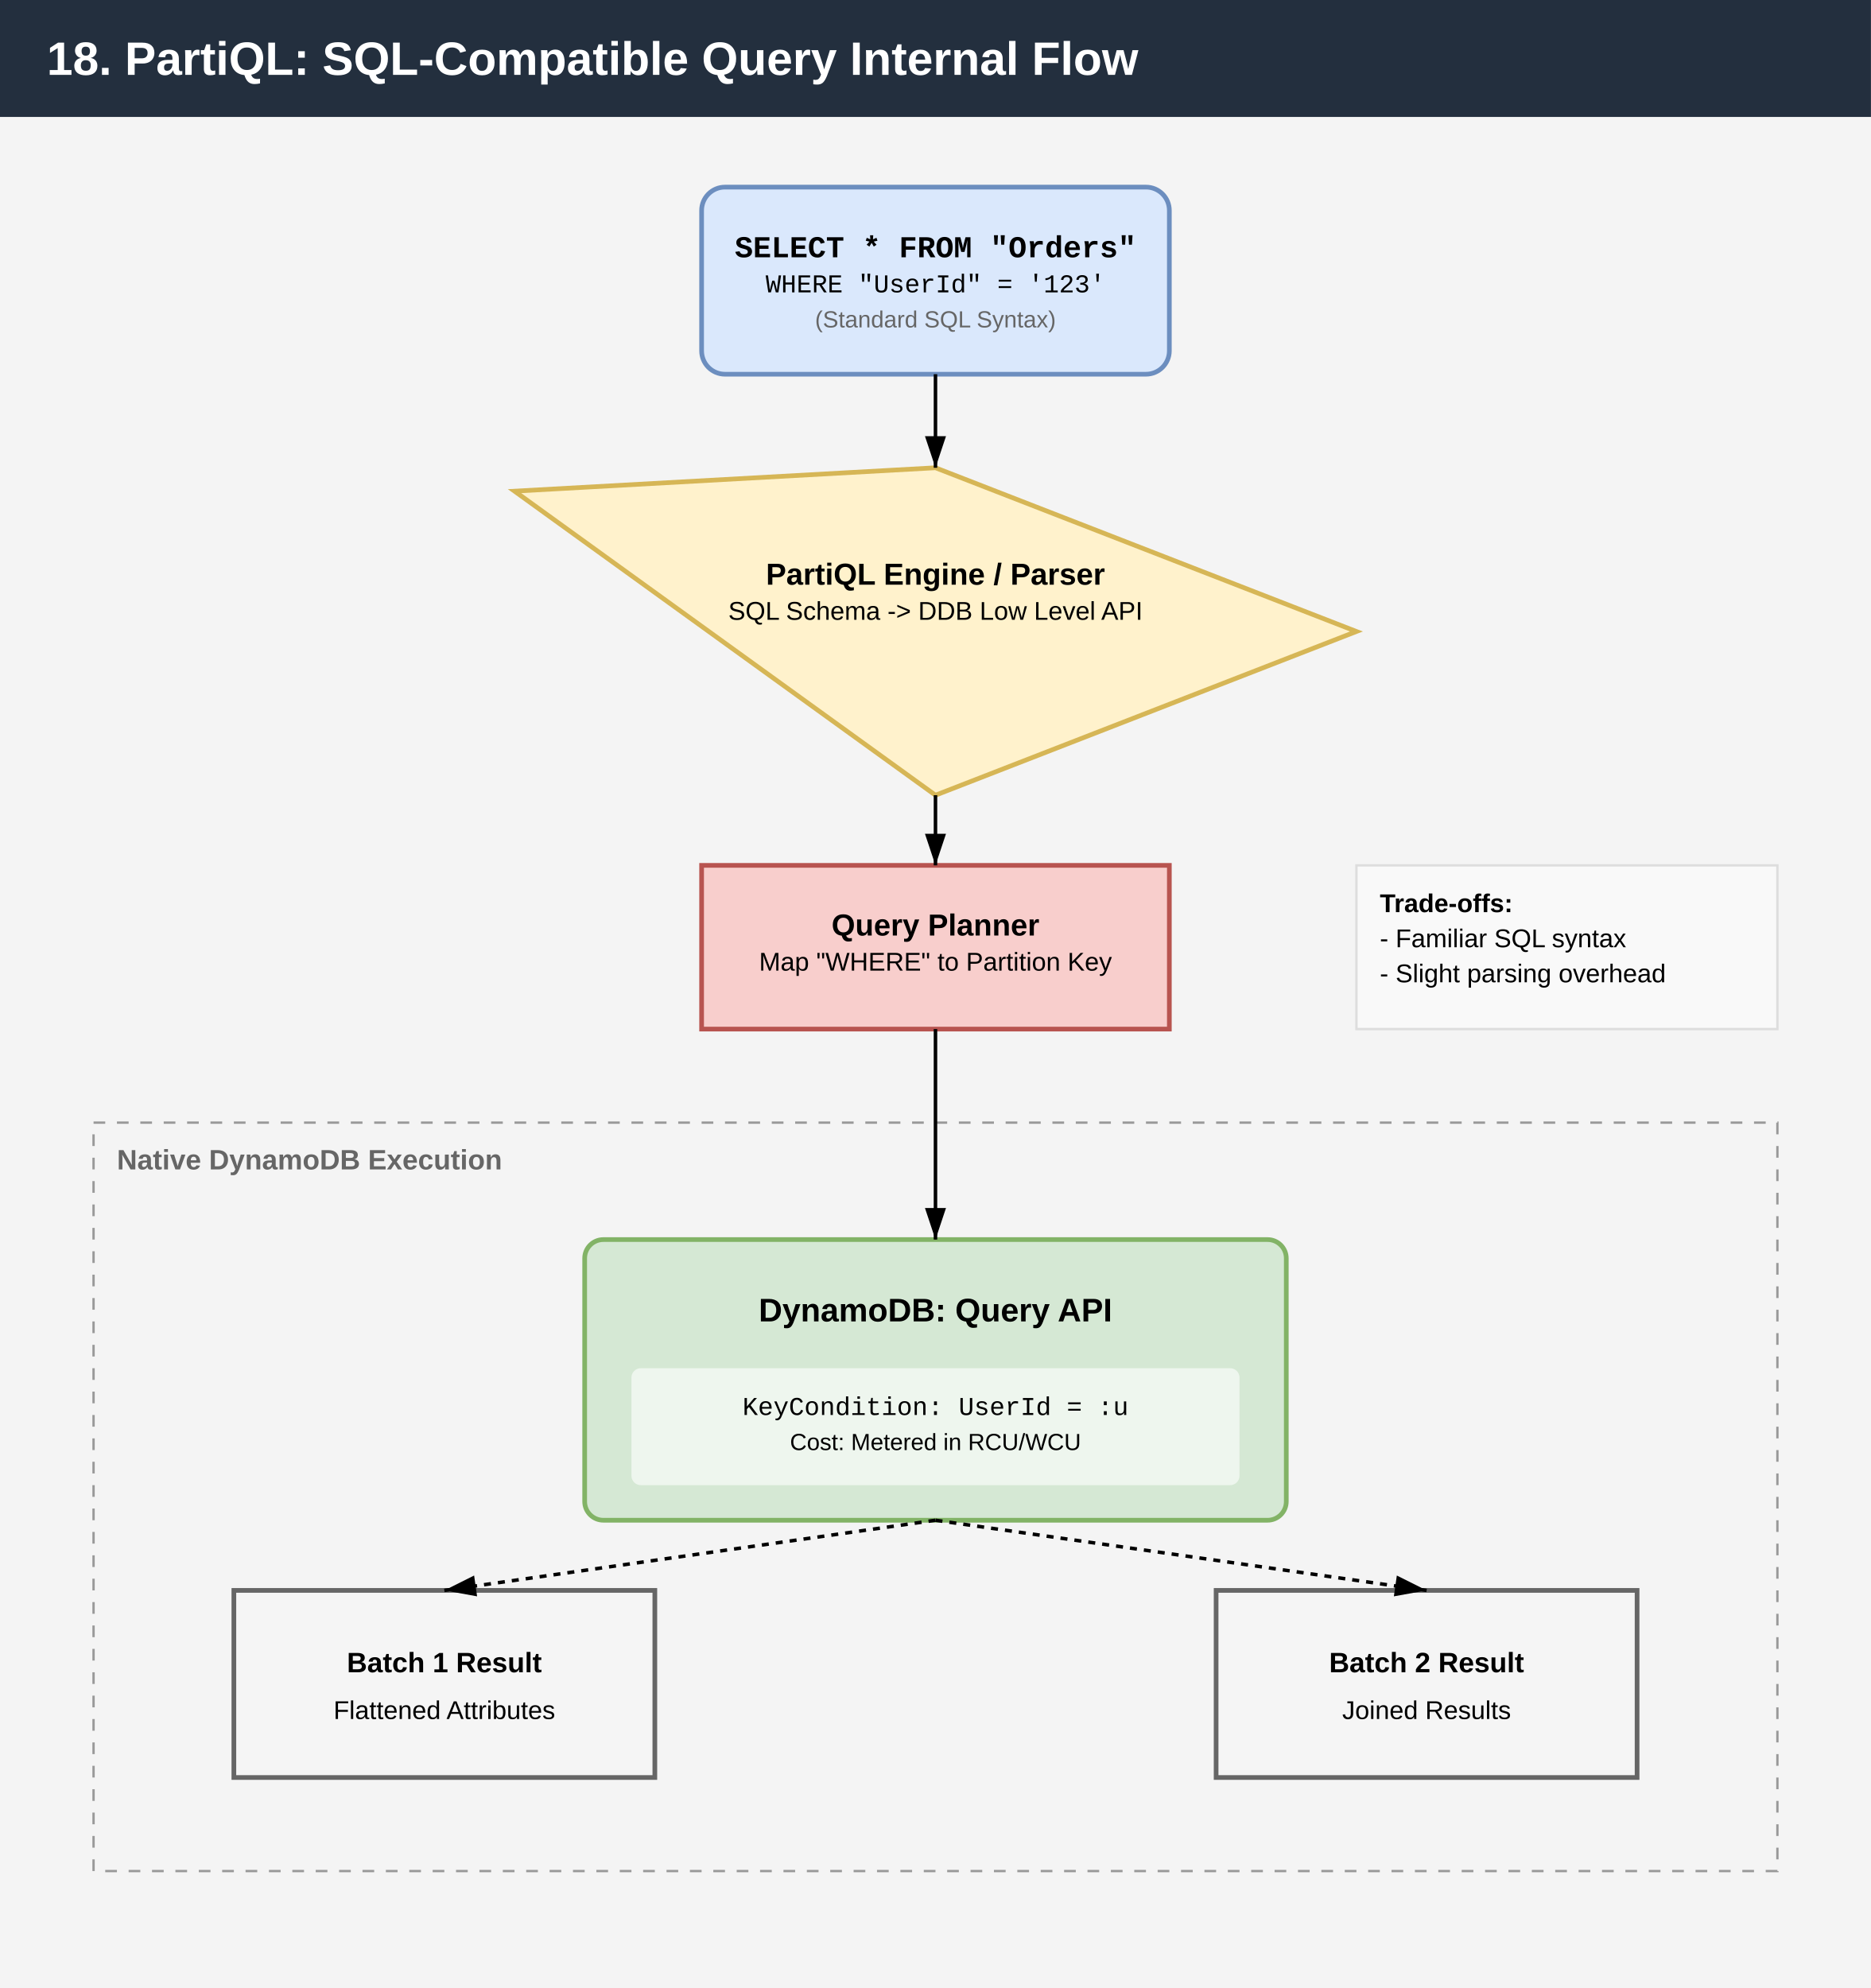
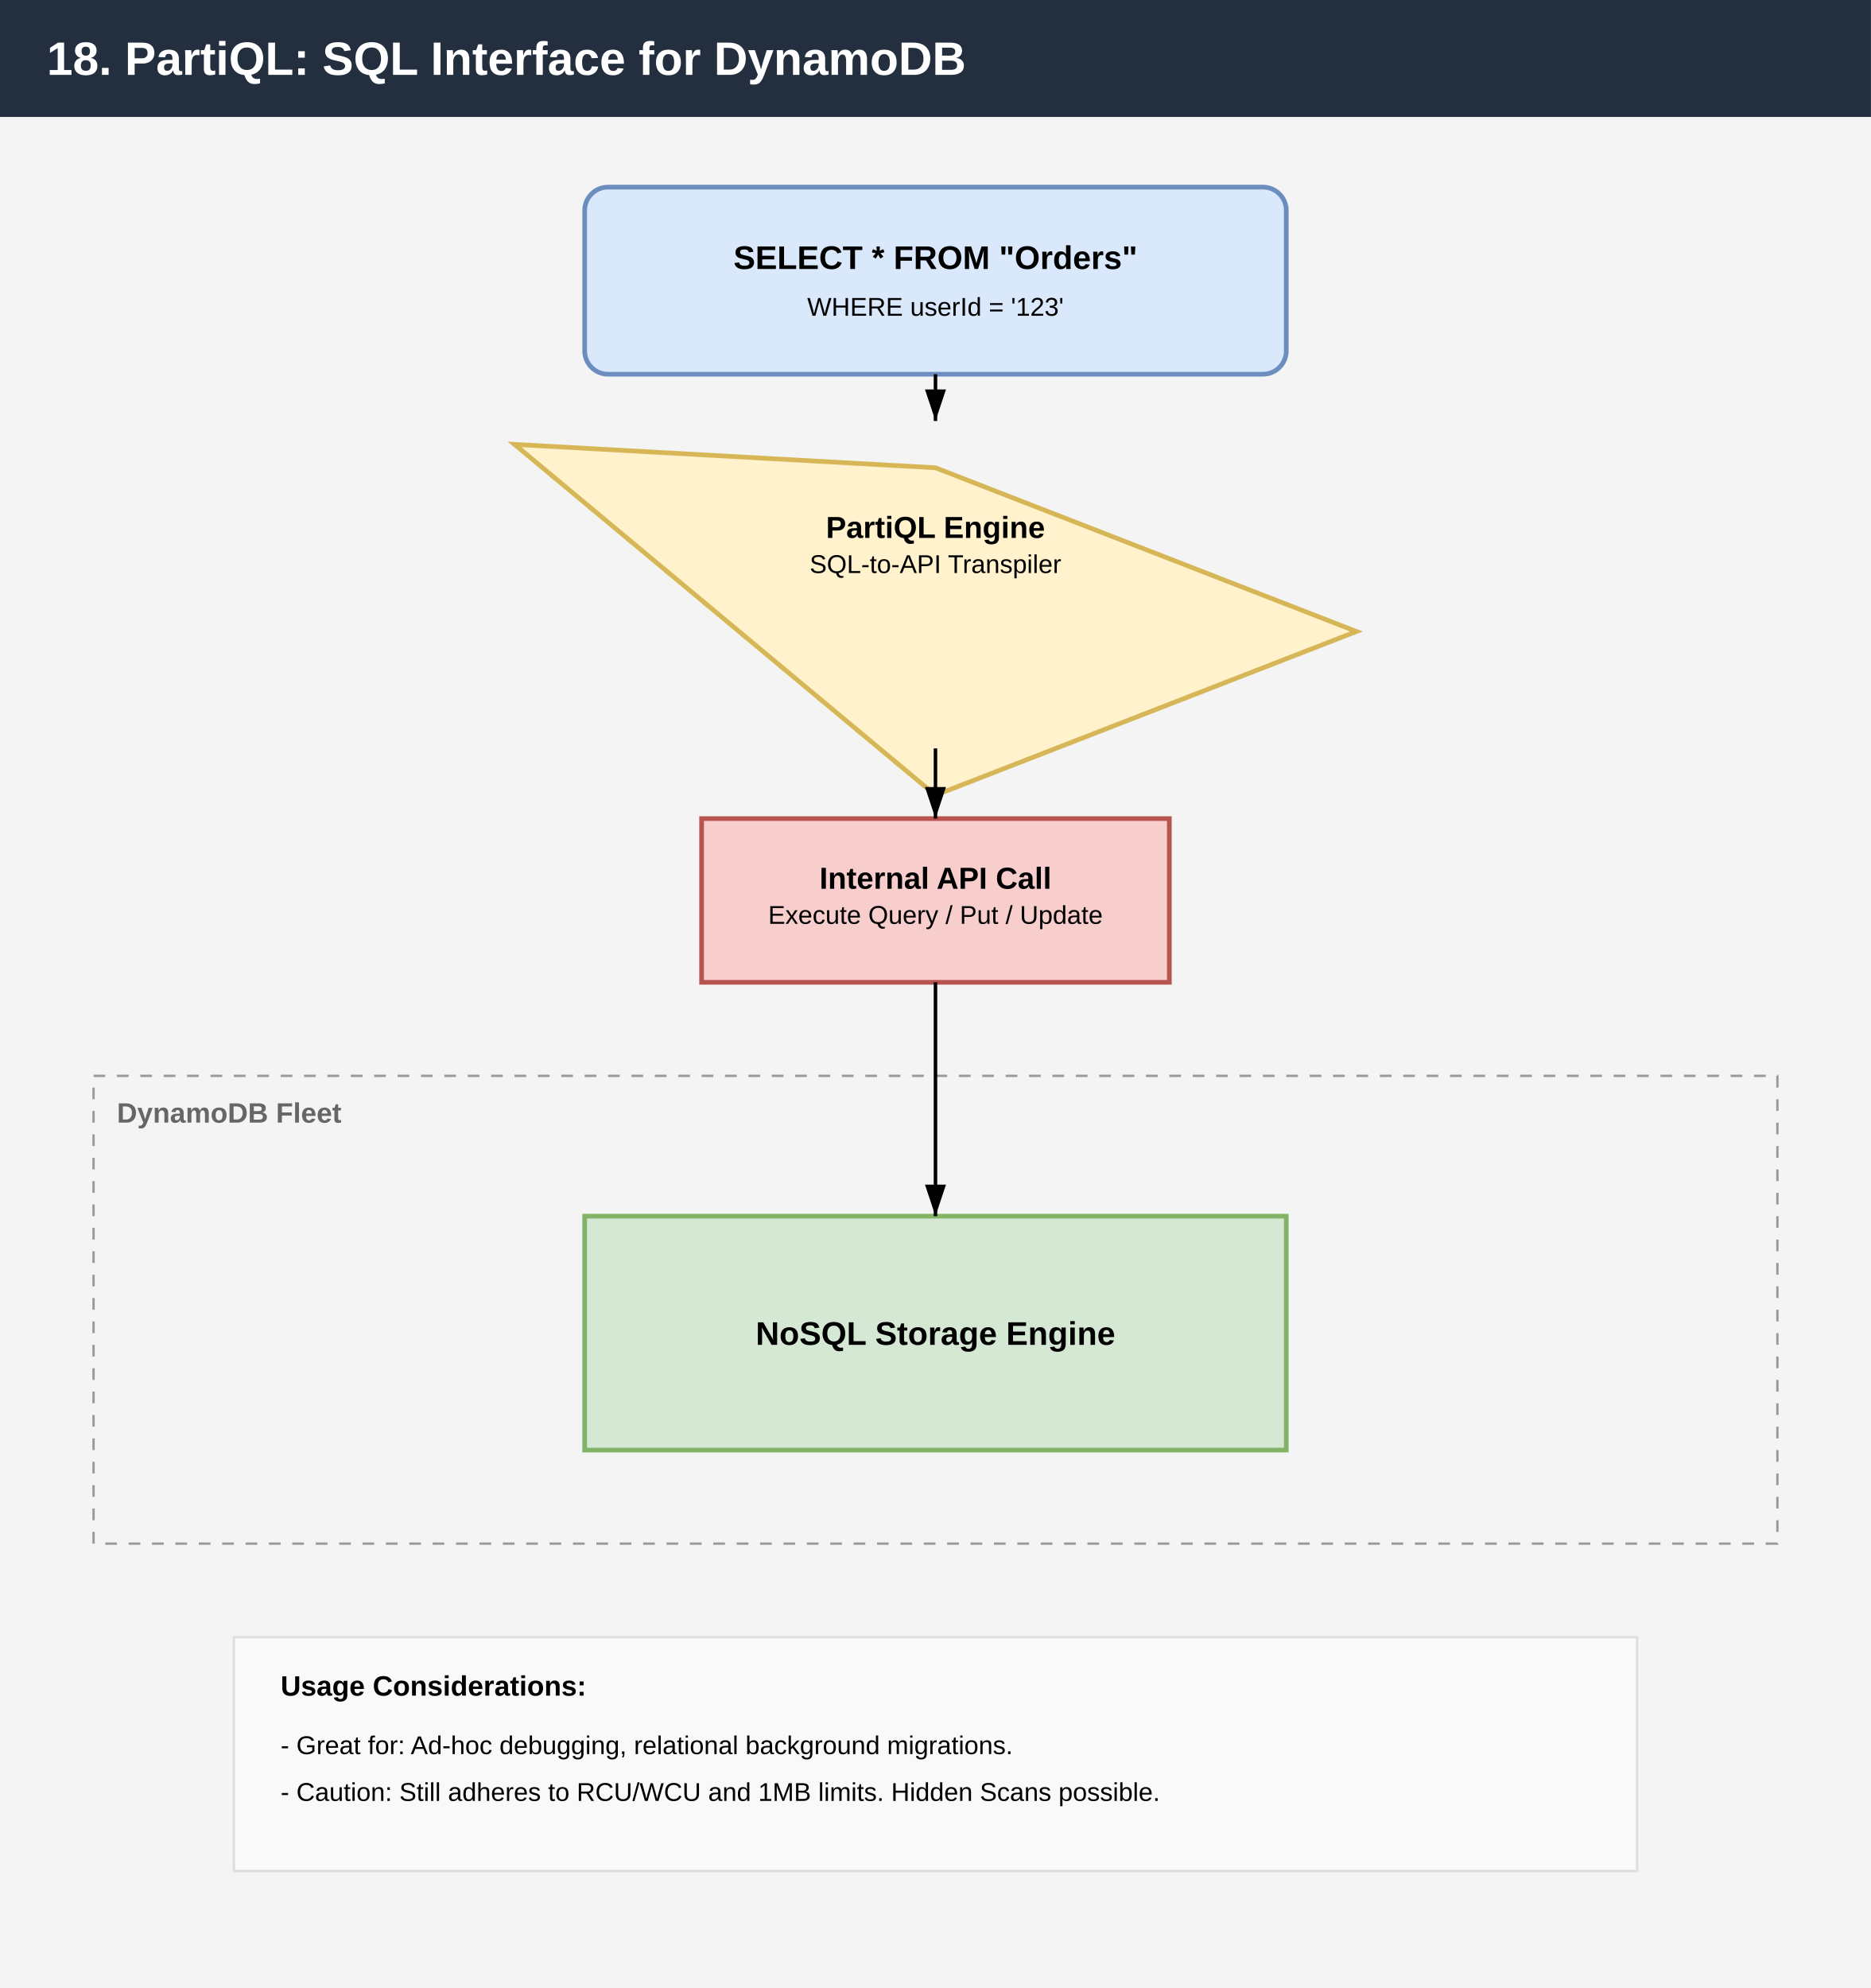
<svg xmlns="http://www.w3.org/2000/svg" viewBox="0 0 800 850">
  <defs>
    <marker id="arrow" markerWidth="10" markerHeight="10" refX="9" refY="3" orient="auto" markerUnits="strokeWidth">
      <path d="M0,0 L0,6 L9,3 z" fill="#000" />
    </marker>
  </defs>
  <rect width="100%" height="100%" fill="#f4f4f4" />
  <rect width="100%" height="50" fill="#232F3E" />
-   <text x="20" y="32" font-family="Arial" font-size="20" fill="#ffffff" font-weight="bold">18. PartiQL: SQL-Compatible Query Internal Flow</text>
-   <rect x="300" y="80" width="200" height="80" rx="10" fill="#dae8fc" stroke="#6c8ebf" stroke-width="2" />
-   <text x="400" y="110" text-anchor="middle" font-family="Courier New" font-size="13" font-weight="bold">SELECT * FROM "Orders"</text>
-   <text x="400" y="125" text-anchor="middle" font-family="Courier New" font-size="11">WHERE "UserId" = '123'</text>
-   <text x="400" y="140" text-anchor="middle" font-family="Arial" font-size="10" fill="#666">(Standard SQL Syntax)</text>
-   <path d="M400,180 L580,250 L400,320 L220,190 Z" fill="#fff2cc" stroke="#d6b656" stroke-width="2" transform="translate(0,20)" />
-   <text x="400" y="250" text-anchor="middle" font-family="Arial" font-size="13" font-weight="bold">PartiQL Engine / Parser</text>
-   <text x="400" y="265" text-anchor="middle" font-family="Arial" font-size="11">SQL Schema -&gt; DDB Low Level API</text>
-   <line x1="400" y1="160" x2="400" y2="200" stroke="#000" stroke-width="1.5" marker-end="url(#arrow)" />
-   <rect x="300" y="370" width="200" height="70" fill="#f8cecc" stroke="#b85450" stroke-width="2" />
-   <text x="400" y="400" text-anchor="middle" font-family="Arial" font-size="13" font-weight="bold">Query Planner</text>
-   <text x="400" y="415" text-anchor="middle" font-family="Arial" font-size="11">Map "WHERE" to Partition Key</text>
-   <line x1="400" y1="340" x2="400" y2="370" stroke="#000" stroke-width="1.5" marker-end="url(#arrow)" />
-   <rect x="40" y="480" width="720" height="320" fill="none" stroke="#999" stroke-dasharray="5,5" />
-   <text x="50" y="500" font-family="Arial" font-size="12" font-weight="bold" fill="#666">Native DynamoDB Execution</text>
-   <rect x="250" y="530" width="300" height="120" rx="8" fill="#d5e8d4" stroke="#82b366" stroke-width="2" />
-   <text x="400" y="565" text-anchor="middle" font-family="Arial" font-size="14" font-weight="bold">DynamoDB: Query API</text>
-   <rect x="270" y="585" width="260" height="50" fill="#fff" opacity="0.6" rx="4" />
-   <text x="400" y="605" text-anchor="middle" font-family="Courier New" font-size="11">KeyCondition: UserId = :u</text>
-   <text x="400" y="620" text-anchor="middle" font-family="Arial" font-size="10">Cost: Metered in RCU/WCU</text>
-   <rect x="100" y="680" width="180" height="80" fill="#f5f5f5" stroke="#666" stroke-width="2" />
-   <text x="190" y="715" text-anchor="middle" font-family="Arial" font-size="12" font-weight="bold">Batch 1 Result</text>
-   <text x="190" y="735" text-anchor="middle" font-family="Arial" font-size="11">Flattened Attributes</text>
-   <rect x="520" y="680" width="180" height="80" fill="#f5f5f5" stroke="#666" stroke-width="2" />
-   <text x="610" y="715" text-anchor="middle" font-family="Arial" font-size="12" font-weight="bold">Batch 2 Result</text>
-   <text x="610" y="735" text-anchor="middle" font-family="Arial" font-size="11">Joined Results</text>
-   <line x1="400" y1="650" x2="190" y2="680" stroke="#000" stroke-width="1.5" stroke-dasharray="3,3" marker-end="url(#arrow)" />
-   <line x1="400" y1="650" x2="610" y2="680" stroke="#000" stroke-width="1.5" stroke-dasharray="3,3" marker-end="url(#arrow)" />
-   <line x1="400" y1="440" x2="400" y2="530" stroke="#000" stroke-width="1.5" marker-end="url(#arrow)" />
-   <rect x="580" y="370" width="180" height="70" fill="#f9f9f9" stroke="#ddd" />
-   <text x="590" y="390" font-family="Arial" font-size="11" font-weight="bold">Trade-offs:</text>
-   <text x="590" y="405" font-family="Arial" font-size="11">- Familiar SQL syntax</text>
-   <text x="590" y="420" font-family="Arial" font-size="11">- Slight parsing overhead</text>
+   <text x="20" y="32" font-family="Arial" font-size="20" fill="#ffffff" font-weight="bold">18. PartiQL: SQL Interface for DynamoDB</text>
+   <rect x="250" y="80" width="300" height="80" rx="10" fill="#dae8fc" stroke="#6c8ebf" stroke-width="2" />
+   <text x="400" y="115" text-anchor="middle" font-family="Arial" font-size="14" font-weight="bold">SELECT * FROM "Orders"</text>
+   <text x="400" y="135" text-anchor="middle" font-family="Arial" font-size="11">WHERE userId = '123'</text>
+   <path d="M400,180 L580,250 L400,320 L220,170 Z" fill="#fff2cc" stroke="#d6b656" stroke-width="2" transform="translate(0,20)" />
+   <text x="400" y="230" text-anchor="middle" font-family="Arial" font-size="13" font-weight="bold">PartiQL Engine</text>
+   <text x="400" y="245" text-anchor="middle" font-family="Arial" font-size="11">SQL-to-API Transpiler</text>
+   <line x1="400" y1="160" x2="400" y2="180" stroke="#000" stroke-width="1.5" marker-end="url(#arrow)" />
+   <rect x="300" y="350" width="200" height="70" fill="#f8cecc" stroke="#b85450" stroke-width="2" />
+   <text x="400" y="380" text-anchor="middle" font-family="Arial" font-size="13" font-weight="bold">Internal API Call</text>
+   <text x="400" y="395" text-anchor="middle" font-family="Arial" font-size="11">Execute Query / Put / Update</text>
+   <line x1="400" y1="320" x2="400" y2="350" stroke="#000" stroke-width="1.5" marker-end="url(#arrow)" />
+   <rect x="40" y="460" width="720" height="200" fill="none" stroke="#999" stroke-dasharray="5,5" />
+   <text x="50" y="480" font-family="Arial" font-size="12" font-weight="bold" fill="#666">DynamoDB Fleet</text>
+   <rect x="250" y="520" width="300" height="100" fill="#d5e8d4" stroke="#82b366" stroke-width="2" />
+   <text x="400" y="575" text-anchor="middle" font-family="Arial" font-size="14" font-weight="bold">NoSQL Storage Engine</text>
+   <line x1="400" y1="420" x2="400" y2="520" stroke="#000" stroke-width="1.5" marker-end="url(#arrow)" />
+   <rect x="100" y="700" width="600" height="100" fill="#f9f9f9" stroke="#ddd" />
+   <text x="120" y="725" font-family="Arial" font-size="12" font-weight="bold">Usage Considerations:</text>
+   <text x="120" y="750" font-family="Arial" font-size="11">- Great for: Ad-hoc debugging, relational background migrations.</text>
+   <text x="120" y="770" font-family="Arial" font-size="11">- Caution: Still adheres to RCU/WCU and 1MB limits. Hidden Scans possible.</text>
</svg>
